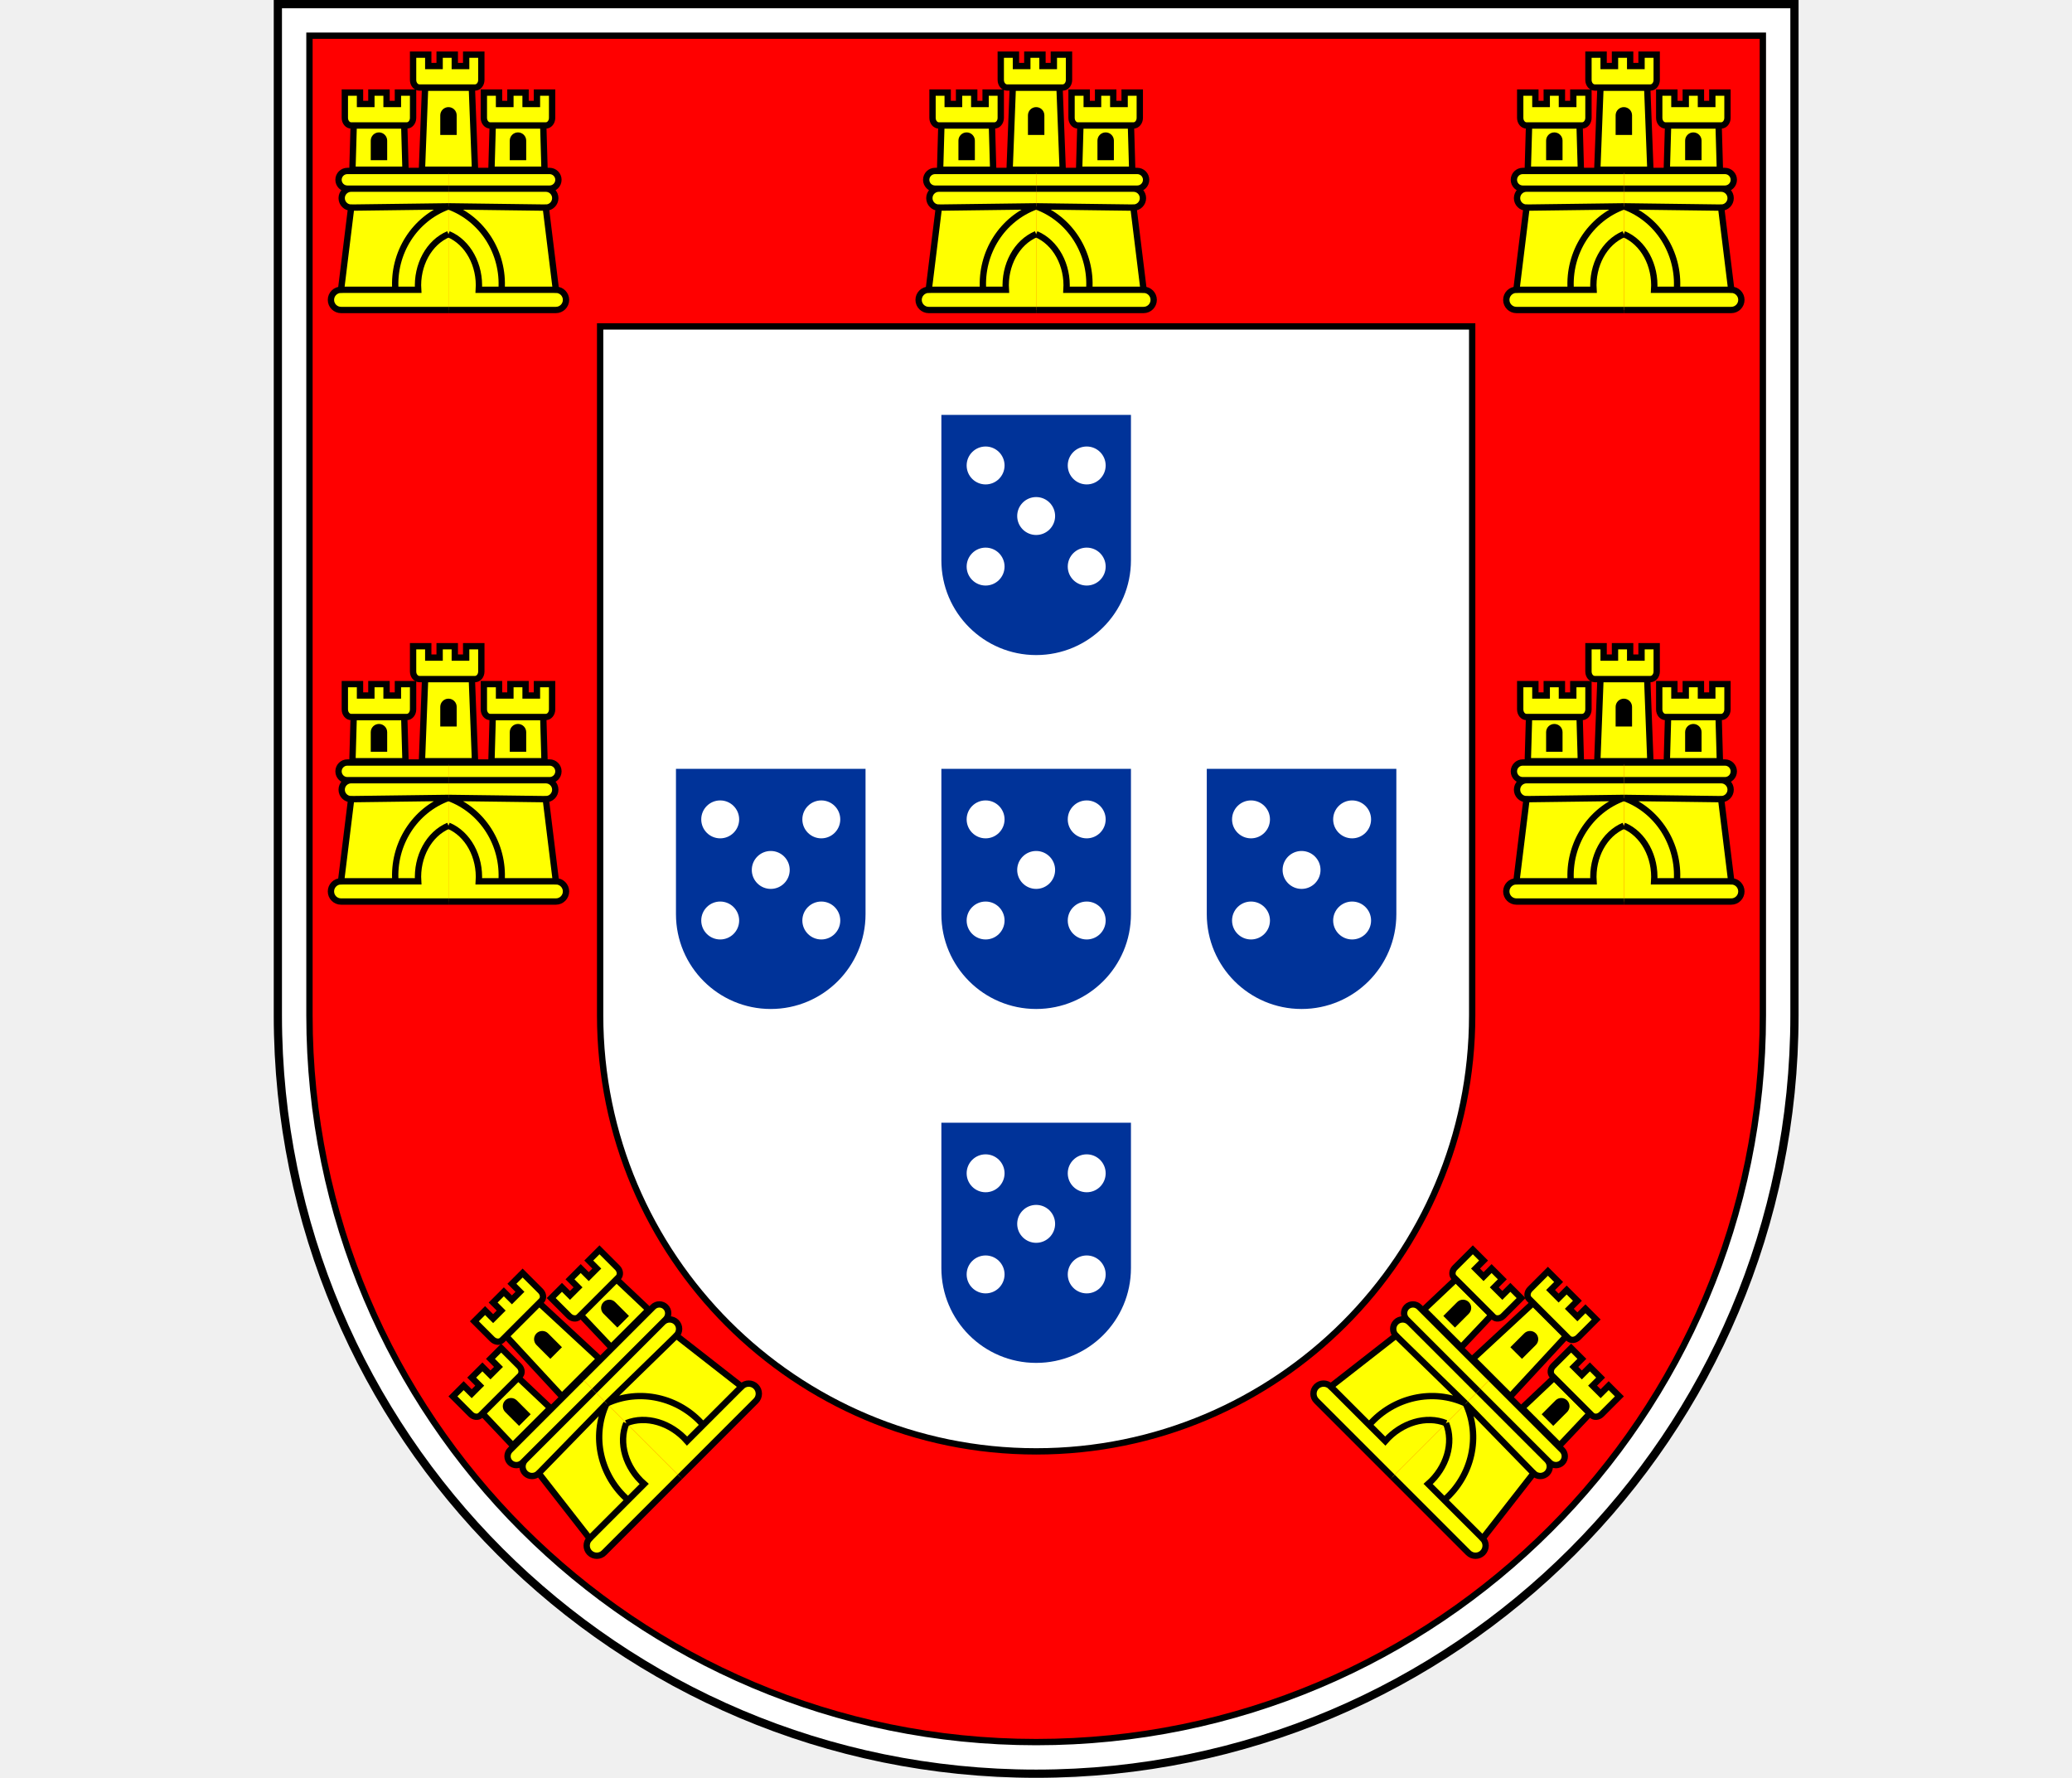
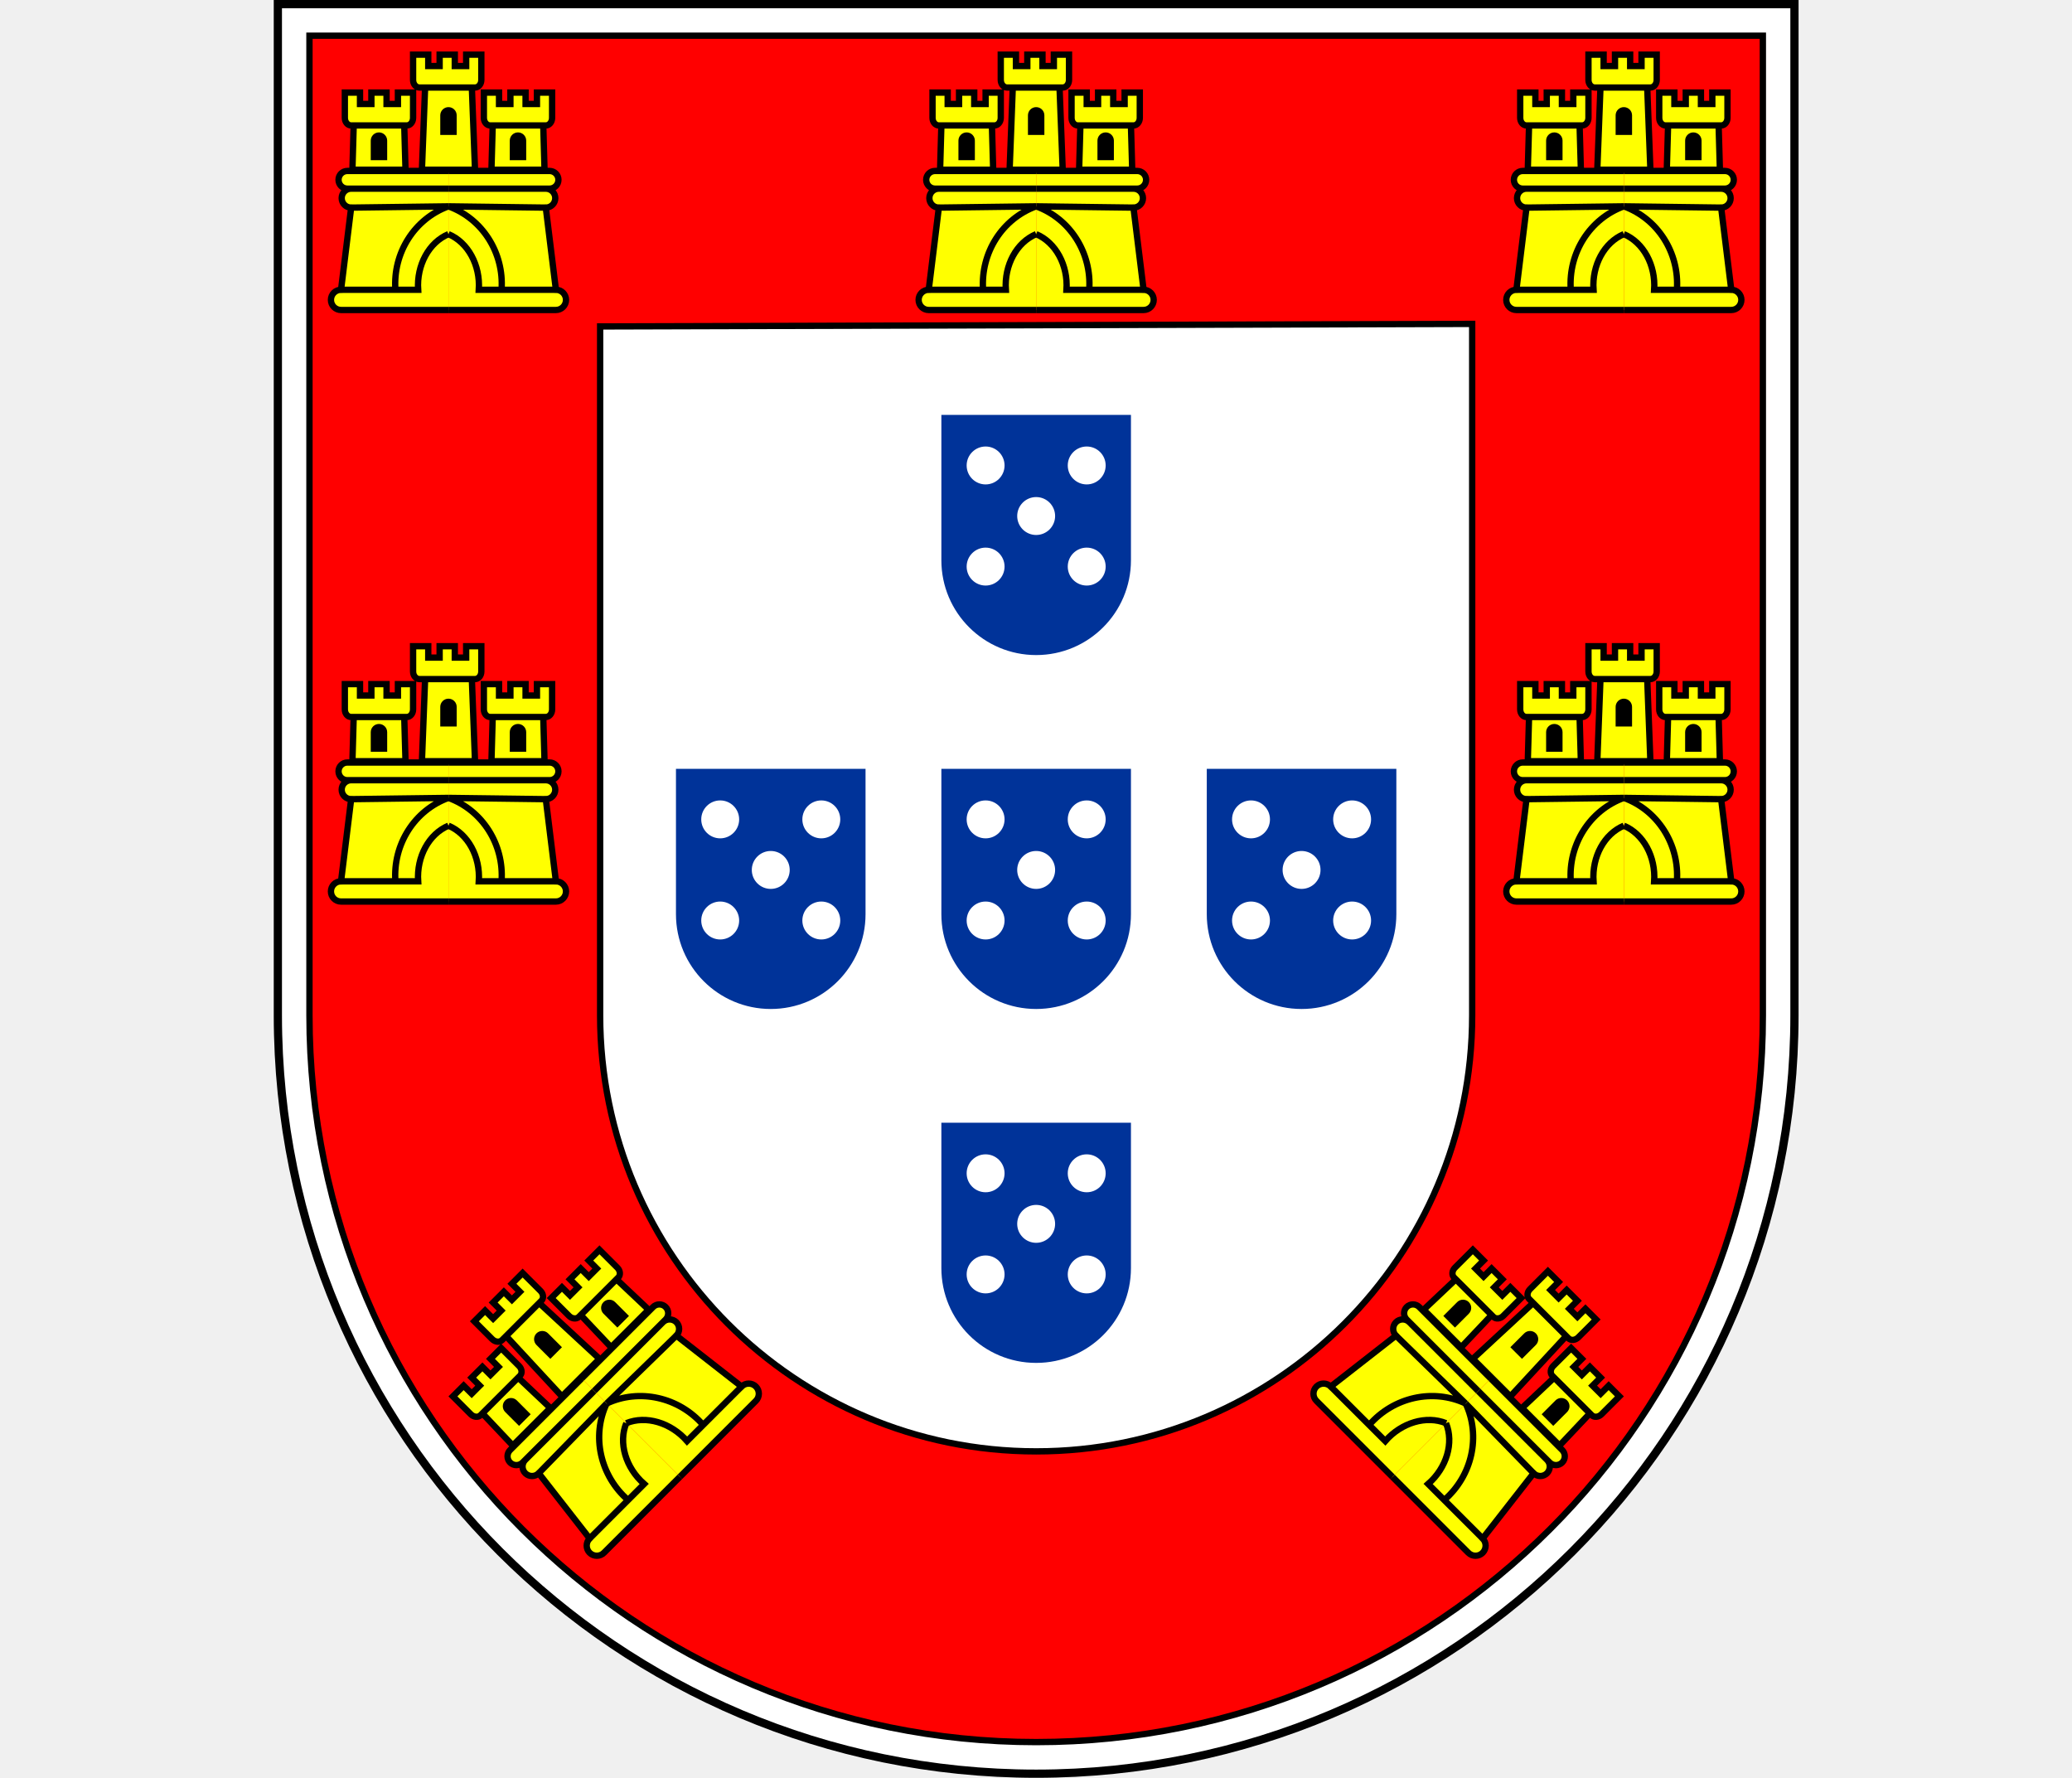
<svg xmlns="http://www.w3.org/2000/svg" xmlns:xlink="http://www.w3.org/1999/xlink" width="1406" height="1206" viewBox="-603.25 -703.25 1206.25 1406.25">
-   <g id="cast" fill="#ff0" stroke="#000" stroke-width="5">
-     <path id="c" d="M 0 20 L -77 21 M -77 6 L 0 6 M 0 42 A 36 43 0 0 0 -24 86 L -85 86 M 0 20 A 63 65 0 0 0 -42 86 L -85 86 L -77 21         M 0 102 L -85 102 A 1 1 0 0 1 -85 86 L -77 21 L -77 21 A 1 1 0 0 1 -77 6 L -80 6 A 1 1 0 0 1 -80 -8 L 0 -8" />
+   <g id="k" fill="#ff0" stroke="#000" stroke-width="5">
+     <path id="c" d="M0 20-77 21M-77 6 0 6M0 42A36 43 0 00-24 86L-85 86M0 20A63 65 0 00-42 86L-85 86-77 21         M0 102-85 102A1 1 0 01-85 86L-77 21-77 21A1 1 0 01-77 6L-80 6A1 1 0 01-80-8L0-8" />
    <use xlink:href="#c" transform="scale(-1,1)" />
-     <path d="M-76-9h42l-1-35h-40z M34-9h42l-1-35H35z M-21-9h42l-2.5-65h-37z" />
-     <path d="M-82-70h12v9h9v-9h12v9h9v-9h12v20a5 6 0 01-5 6h-44a5 6 0 01-5-6z" />
-     <path d="M-28-100h12v9h9v-9H5v9h9v-9h12v20a5 6 0 01-5 6h-44a5 6 0 01-5-6z" />
-     <path d="M28-70h12v9h9v-9h12v9h9v-9h12v20a5 6 0 01-5 6H33a5 6 0 01-5-6z" />
+     <path d="M-76-9h42l-1-35h-40z M34-9h42l-1-35H35z M-21-9h42l-2.5-65h-37z         M-82-70h12v9h9v-9h12v9h9v-9h12v20a5 6 0 01-5 6h-44a5 6 0 01-5-6z         M-28-100h12v9h9v-9H5v9h9v-9h12v20a5 6 0 01-5 6h-44a5 6 0 01-5-6z         M28-70h12v9h9v-9h12v9h9v-9h12v20a5 6 0 01-5 6H33a5 6 0 01-5-6z" />
    <path d="M51-19h8v-13a4 4 0 00-8 0z M-4-39h8v-13a4 4 0 00-8 0z M-59-19h8v-13a4 4 0 00-8 0z" fill="#000" />
  </g>
-   <path fill="#fff" stroke="#000" stroke-width="6.5" d="M-600-700H600v800a600 600 0 01-1200 0z" />
-   <path fill="red" stroke="#000" stroke-width="5" fill-rule="evenodd" d="M-575-675H575v775a575 575 0 01-1150 0zm230 230h690v545a345 345 0 01-690 0z" />
-   <g id="escudete">
-     <path fill="#039" d="M-75-95H75V20a75 75 0 01-150 0z" />
-     <g transform="translate(0 -15)">
-       <circle id="dot" r="15" fill="#fff" />
-       <use x="-40" y="-40" xlink:href="#dot" />
-       <use x="-40" y="40" xlink:href="#dot" />
-       <use x="40" y="-40" xlink:href="#dot" />
-       <use x="40" y="40" xlink:href="#dot" />
-     </g>
-   </g>
-   <use y="-280" xlink:href="#escudete" />
-   <use y="280" xlink:href="#escudete" />
-   <use x="-210" xlink:href="#escudete" />
-   <use x="210" xlink:href="#escudete" />
-   <use y="-560" xlink:href="#cast" />
-   <use x="-465" y="-560" xlink:href="#cast" />
-   <use x="465" y="-560" xlink:href="#cast" />
-   <use x="-465" y="-92" xlink:href="#cast" />
-   <use x="465" y="-92" xlink:href="#cast" />
-   <use transform="rotate(-45 297.4 623.82)" xlink:href="#cast" />
-   <use transform="rotate(45 -297.4 623.82)" xlink:href="#cast" />
+   <path stroke="#000" fill="#fff" stroke-width="6.5" d="M-600-700H600v800a600 600 0 01-1200 0z" />
+   <path stroke="#000" fill="red" stroke-width="5" d="M-575-675H575V100A575 575 0 01-575 100ZM345 100 345-447-345-445V100A1 1 0 00345 100Z" />
+   <path id="e" fill="#039" d="m-75-95h150v115a75 75 0 01-150 0zm75 95a1 1 0 000-30 1 1 0 000 30         m40-40a1 1 0 000-30 1 1 0 000 30m-80 0a1 1 0 000-30 1 1 0 000 30         m0 80a1 1 0 000-30 1 1 0 000 30m80 0a1 1 0 000-30 1 1 0 000 30" />
+   <use y="-280" xlink:href="#e" />
+   <use y="280" xlink:href="#e" />
+   <use x="-210" xlink:href="#e" />
+   <use x="210" xlink:href="#e" />
+   <use y="-560" xlink:href="#k" />
+   <use x="-465" y="-560" xlink:href="#k" />
+   <use x="465" y="-560" xlink:href="#k" />
+   <use x="-465" y="-92" xlink:href="#k" />
+   <use x="465" y="-92" xlink:href="#k" />
+   <use transform="rotate(-45 297.4 623.82)" xlink:href="#k" />
+   <use transform="rotate(45 -297.4 623.82)" xlink:href="#k" />
</svg>
